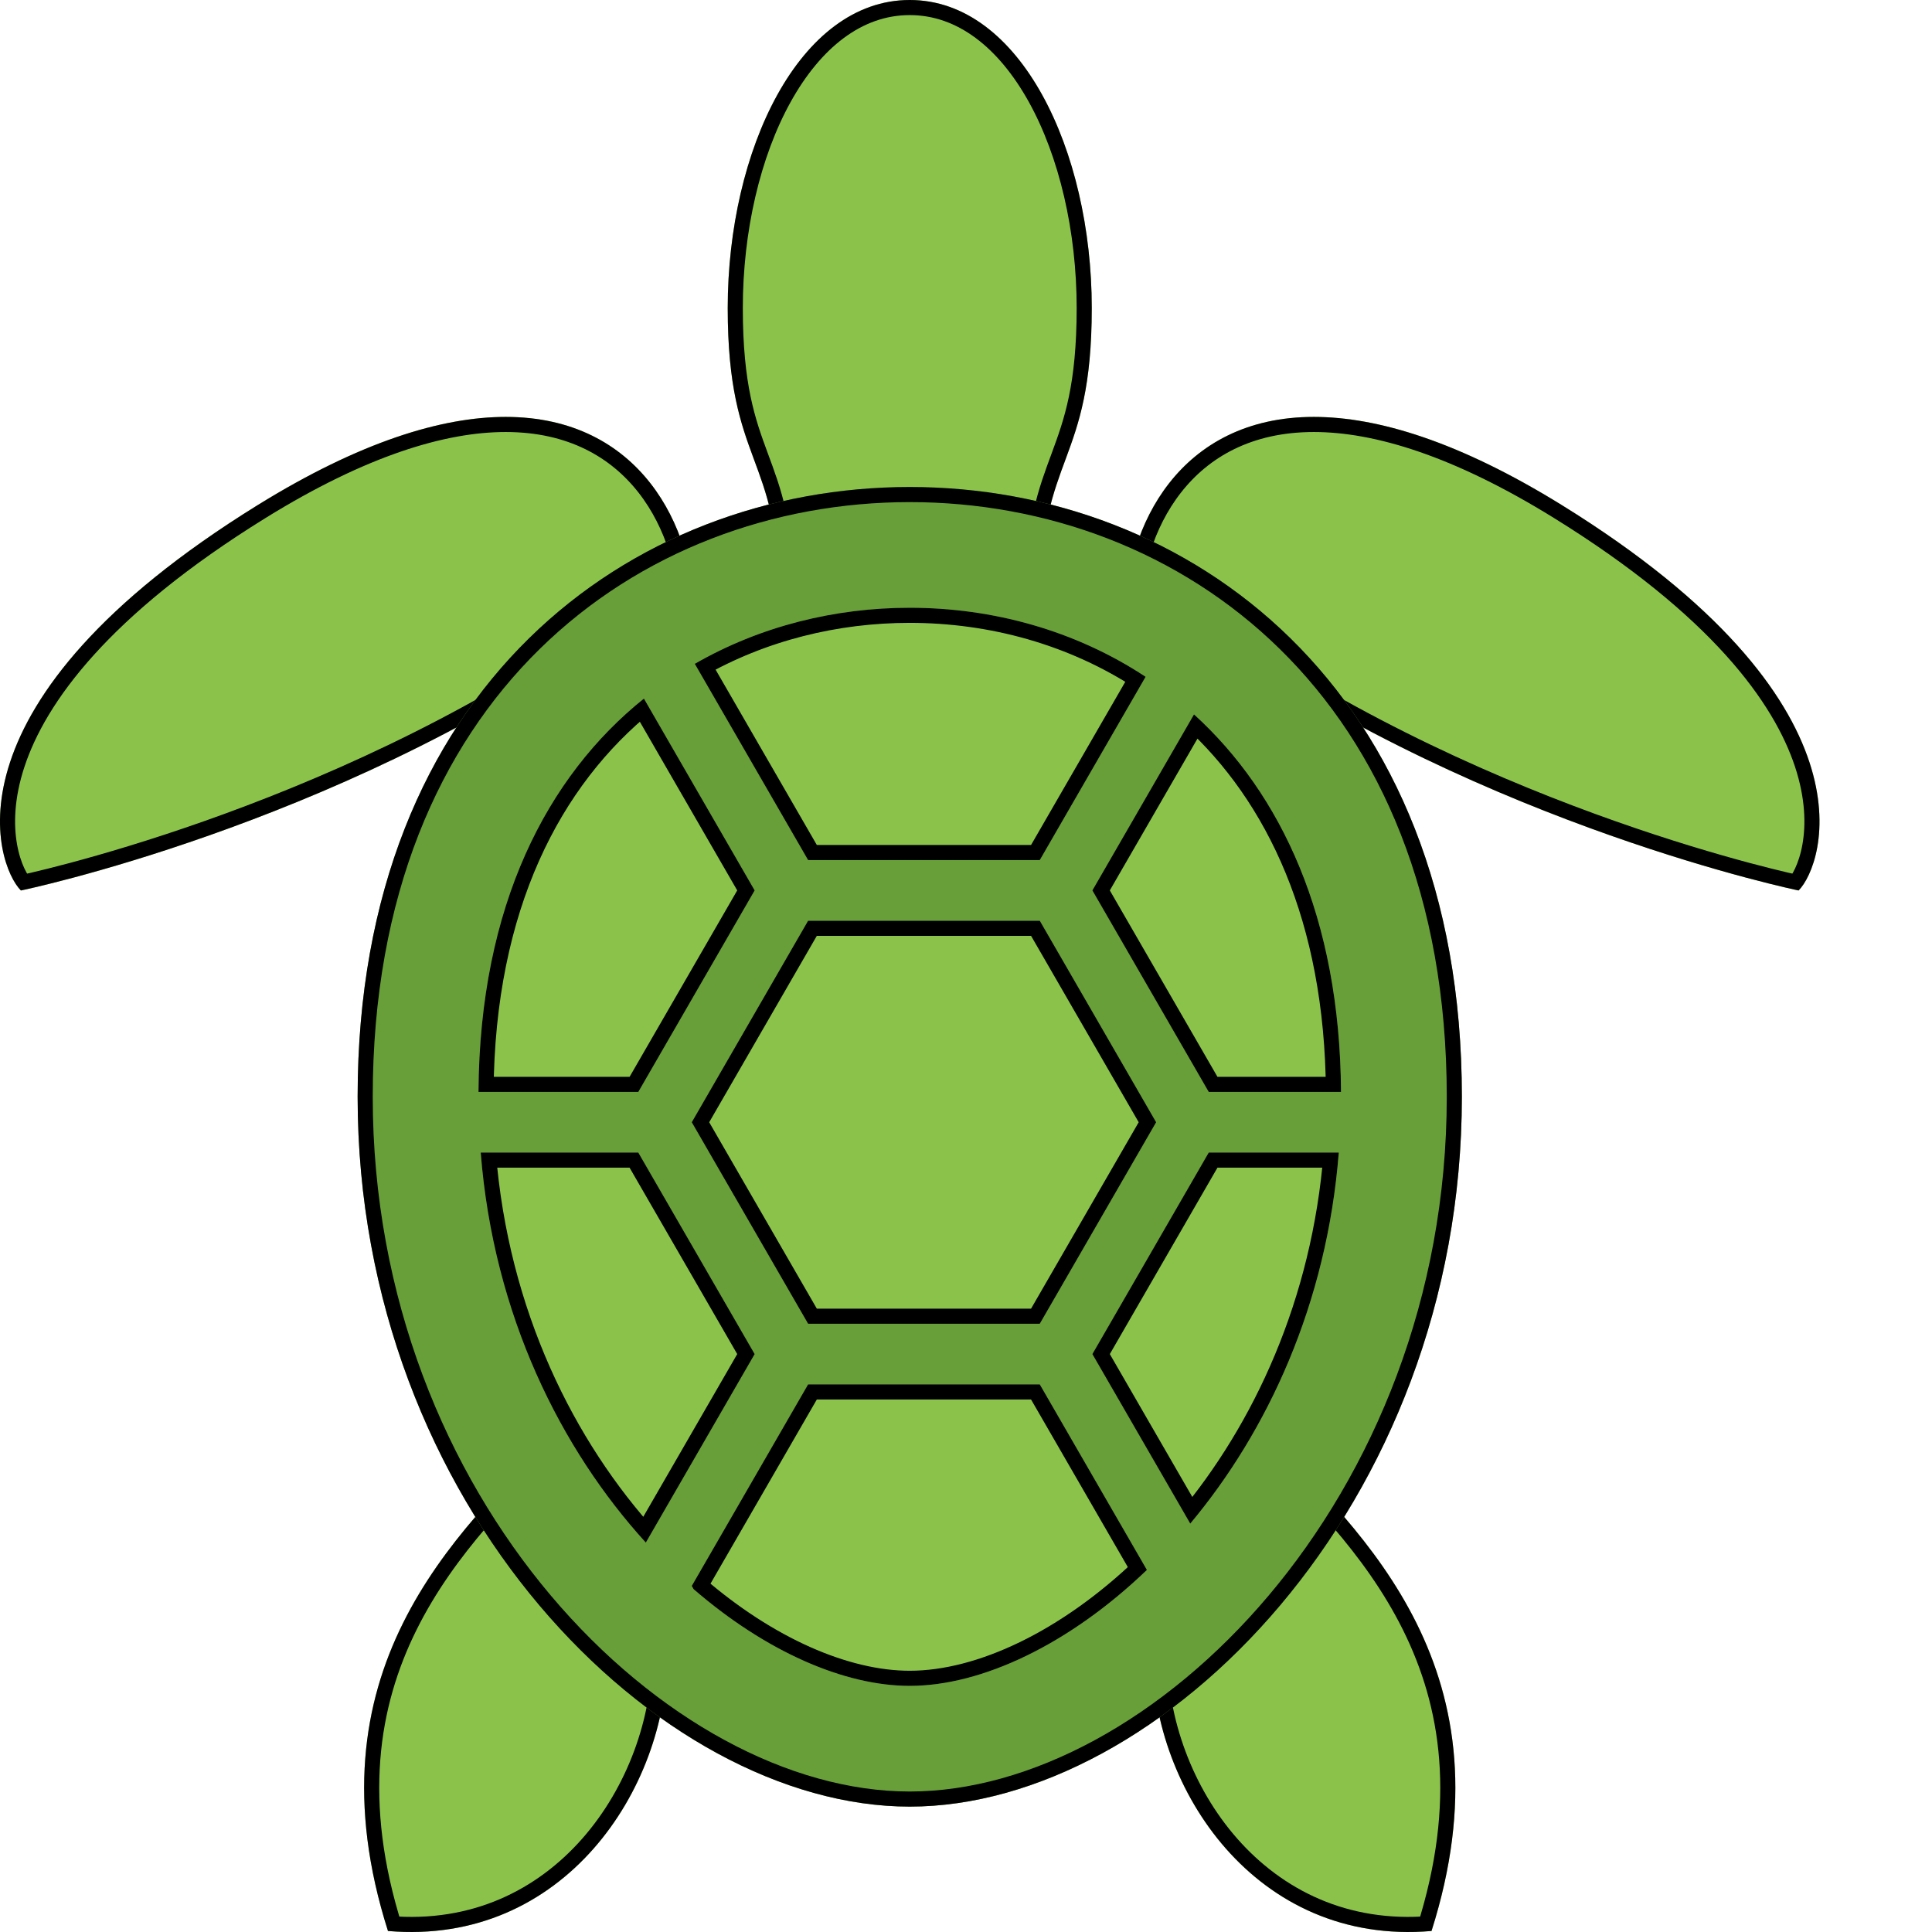
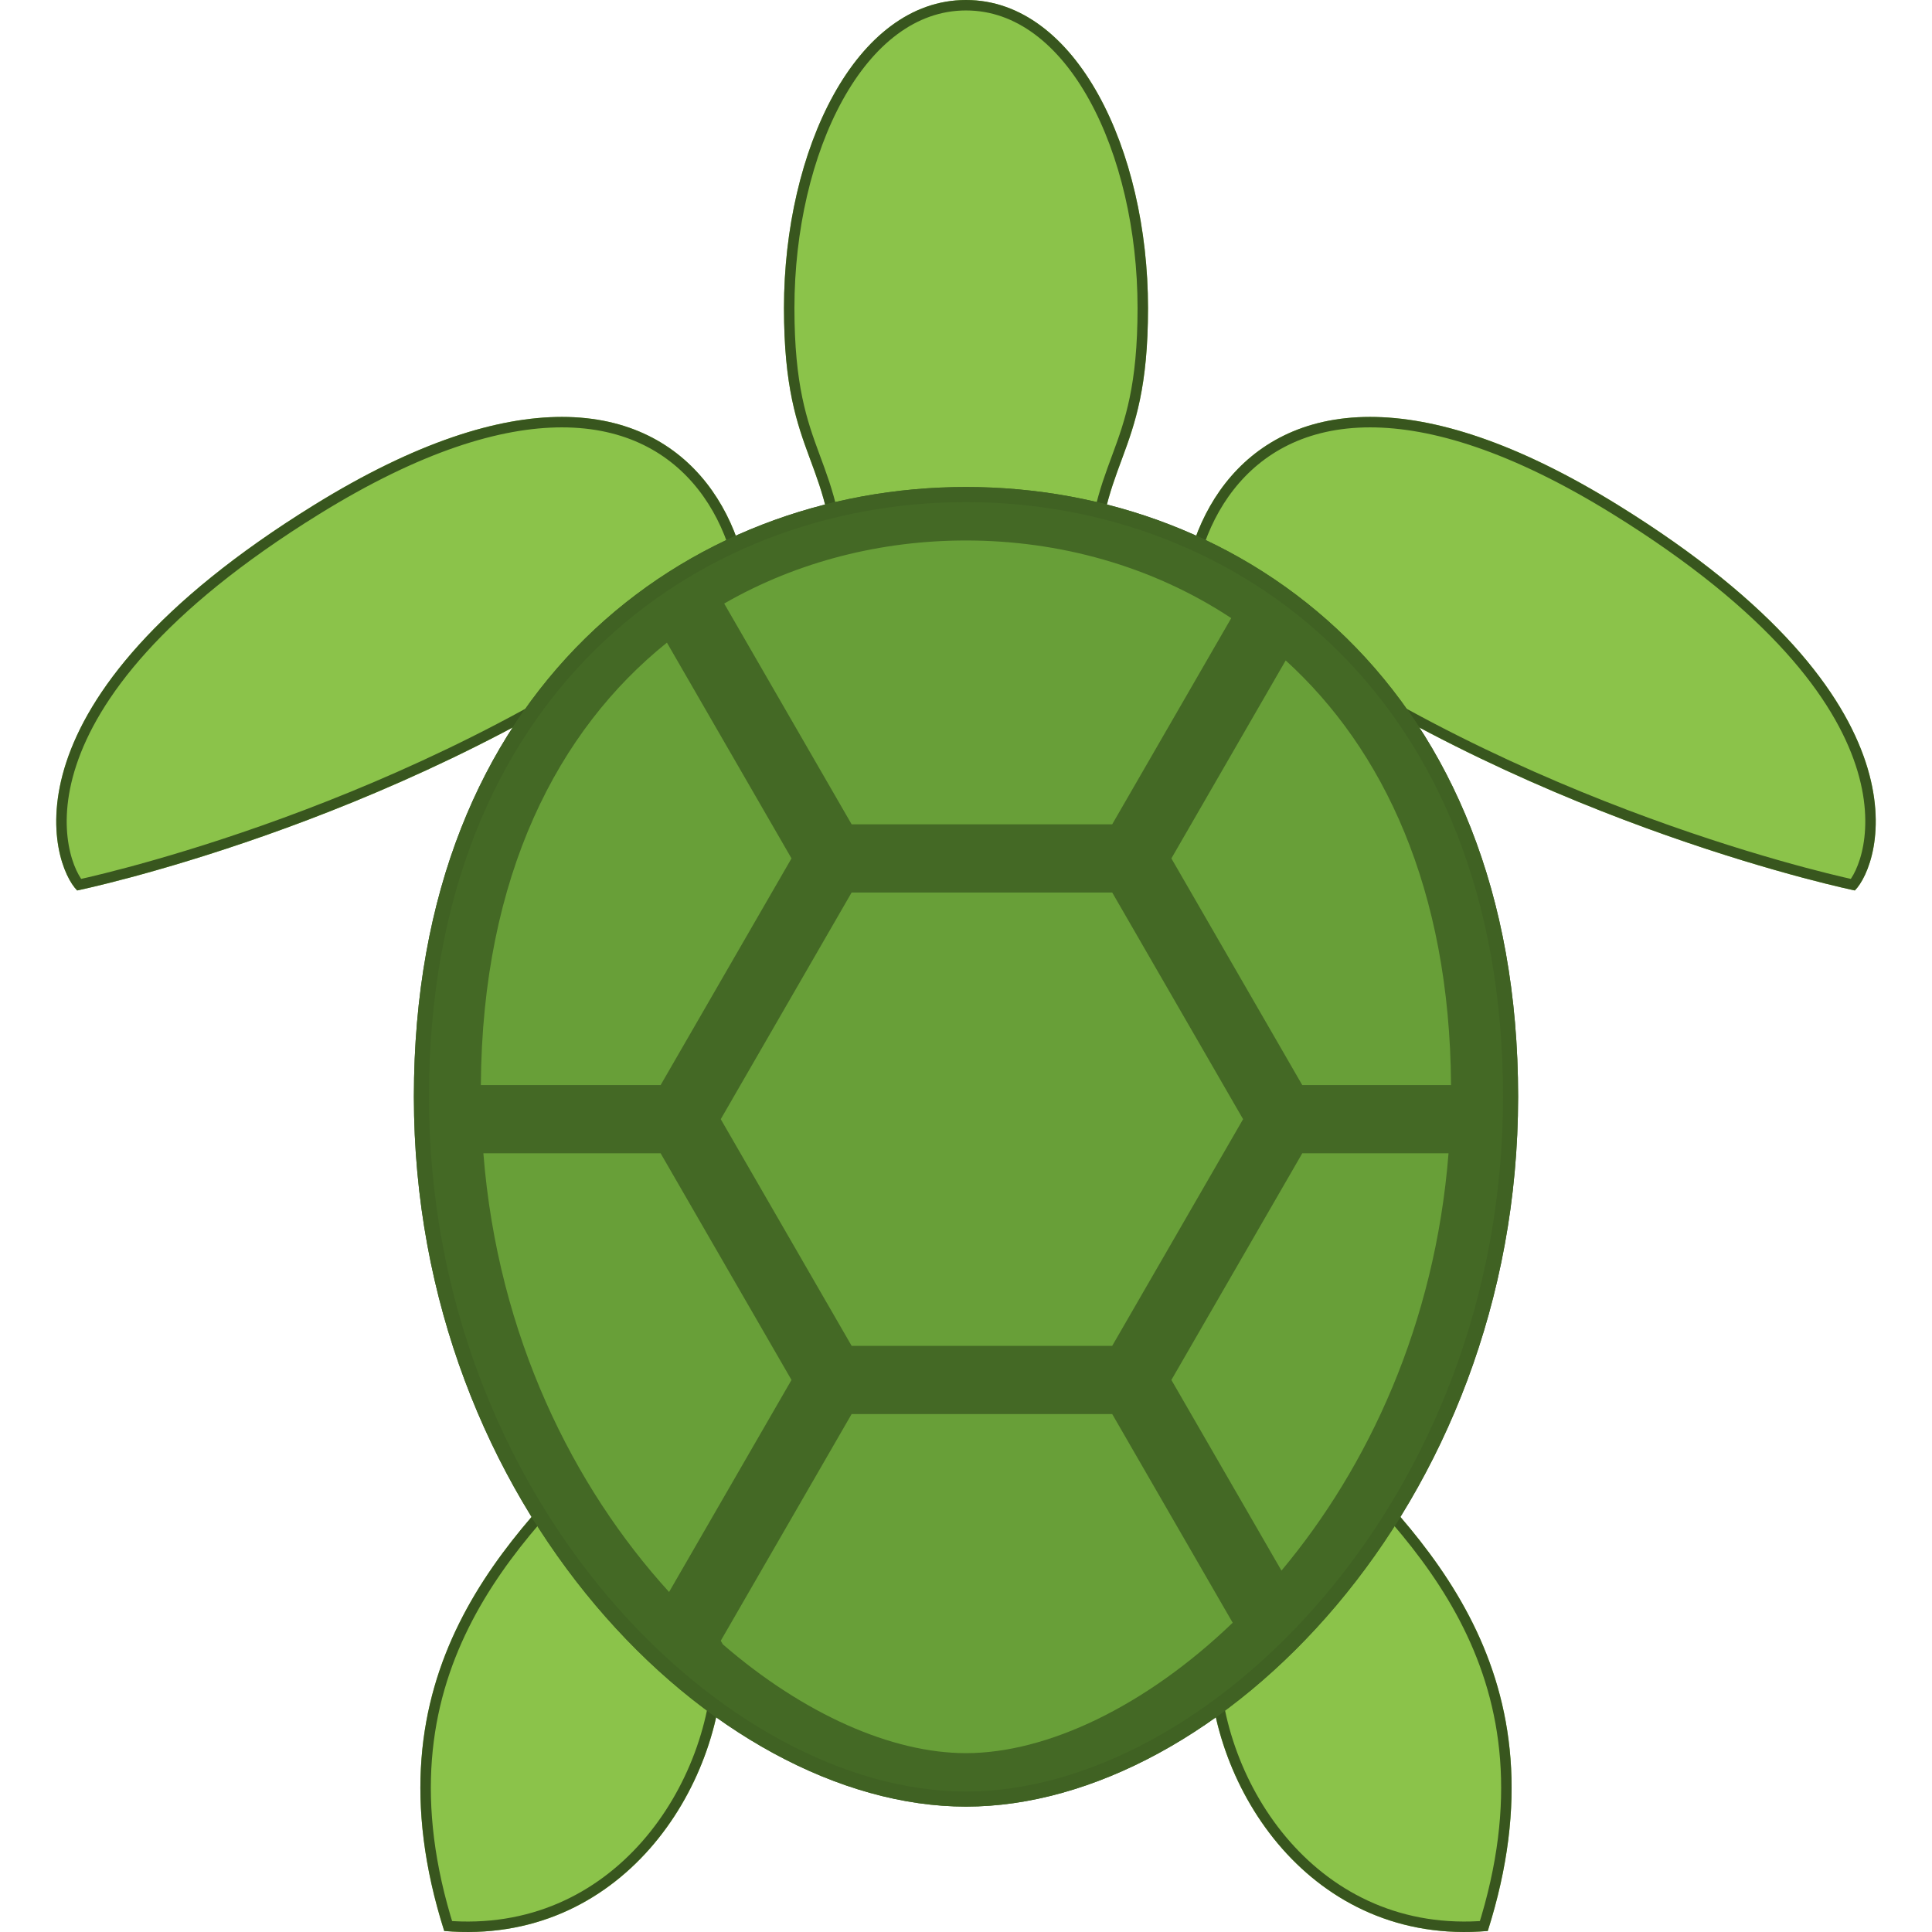
<svg xmlns="http://www.w3.org/2000/svg" width="128" height="128" viewBox="0 0 128 128" id="svg5295" version="1.1">
  <defs id="defs5297">
    <clipPath clipPathUnits="userSpaceOnUse" id="clipPath2292">
      <path d="m 1098.643,346.492 16.889,-29.254 34.53,0 15.774,27.321 c -10.532,6.949 -22.861,10.29 -35.155,10.29 l 0,0 c -11.099,0 -22.229,-2.716 -32.038,-8.357 m -32.245,-63.809 23.823,0 17.342,30.035 -16.508,28.593 c -14.411,-11.575 -24.483,-30.822 -24.657,-58.628 m 91.507,30.035 17.342,-30.035 19.716,0 c -0.163,26.002 -8.984,44.51 -21.911,56.269 l 0,0 -15.147,-26.234 z m -42.375,-4.521 -17.341,-30.035 17.343,-30.038 34.53,0 17.344,30.038 -17.342,30.035 -34.534,0 z m 59.718,-34.556 -17.343,-30.037 14.587,-25.264 c 11.463,13.702 20.356,32.651 22.139,55.301 l 0,0 -19.383,0 z m -108.517,0 c 1.907,-24.254 11.973,-44.263 24.61,-58.133 l 0,0 16.222,28.096 -17.344,30.037 -23.488,0 z m 48.799,-34.558 -17.341,-30.037 0.277,-0.48 c 10.725,-9.278 22.425,-14.415 32.215,-14.415 l 0,0 c 10.753,0 23.811,6.2 35.347,17.281 l 0,0 -15.964,27.651 -34.534,0 z" id="path2294" />
    </clipPath>
    <linearGradient x1="0" y1="0" x2="1" y2="0" gradientUnits="userSpaceOnUse" gradientTransform="matrix(0,160.6992,160.6992,0,1130.681,194.1504)" spreadMethod="pad" id="linearGradient2300">
      <stop style="stop-opacity:1;stop-color:#7fb539" offset="0" id="stop2302" />
      <stop style="stop-opacity:1;stop-color:#bfd72f" offset="1" id="stop2304" />
    </linearGradient>
    <clipPath clipPathUnits="userSpaceOnUse" id="clipPath2272">
      <path d="m 1048.384,281.961 c 0,-61.044 44.765,-105.81 82.297,-105.81 l 0,0 c 37.531,0 82.297,44.766 82.297,105.81 l 0,0 c 0,61.045 -40.697,90.888 -82.297,90.888 l 0,0 c -41.601,0 -82.297,-29.843 -82.297,-90.888" id="path2274" />
    </clipPath>
    <linearGradient x1="0" y1="0" x2="1" y2="0" gradientUnits="userSpaceOnUse" gradientTransform="matrix(-1.53e-5,196.6992,196.6992,1.53e-5,1130.681,176.1504)" spreadMethod="pad" id="linearGradient2280">
      <stop style="stop-opacity:1;stop-color:#66952d" offset="0" id="stop2282" />
      <stop style="stop-opacity:1;stop-color:#a5bb28" offset="1" id="stop2284" />
    </linearGradient>
    <clipPath clipPathUnits="userSpaceOnUse" id="clipPath2252">
      <path d="m 1052.906,157.612 c 26.225,-2.261 41.601,21.251 41.601,41.148 l 0,0 c 0,19.895 -16.279,33.461 -16.279,33.461 l 0,0 c -15.6,-15.6 -37.532,-36.174 -25.322,-74.609" id="path2254" />
    </clipPath>
    <linearGradient x1="0" y1="0" x2="1" y2="0" gradientUnits="userSpaceOnUse" gradientTransform="matrix(0,-74.76074,-74.76074,0,1071.929,232.2207)" spreadMethod="pad" id="linearGradient2260">
      <stop style="stop-opacity:1;stop-color:#e8c453" offset="0" id="stop2262" />
      <stop style="stop-opacity:1;stop-color:#bfa445" offset="1" id="stop2264" />
    </linearGradient>
    <clipPath clipPathUnits="userSpaceOnUse" id="clipPath2232">
      <path d="m 1033.462,370.137 c -47.48,-29.392 -39.114,-53.585 -35.27,-57.428 l 0,0 c 0,0 46.122,9.496 86.227,37.201 l 0,0 14.157,3.497 c 0,13.489 -8.108,29.89 -28.129,29.89 l 0,0 c -9.507,0 -21.699,-3.697 -36.985,-13.16" id="path2234" />
    </clipPath>
    <linearGradient x1="0" y1="0" x2="1" y2="0" gradientUnits="userSpaceOnUse" gradientTransform="matrix(0,-70.58789,-70.58789,0,1046.826,383.2969)" spreadMethod="pad" id="linearGradient2240">
      <stop style="stop-opacity:1;stop-color:#e8c453" offset="0" id="stop2242" />
      <stop style="stop-opacity:1;stop-color:#bfa445" offset="1" id="stop2244" />
    </linearGradient>
    <clipPath clipPathUnits="userSpaceOnUse" id="clipPath2212">
      <path d="m 1103.549,399.528 c 0,-23.513 7.688,-21.704 7.688,-43.409 l 0,0 38.888,0 c 0,21.705 7.686,19.896 7.686,43.409 l 0,0 c 0,23.513 -10.667,45.913 -27.13,45.913 l 0,0 c -16.463,0 -27.132,-22.4 -27.132,-45.913" id="path2214" />
    </clipPath>
    <linearGradient x1="0" y1="0" x2="1" y2="0" gradientUnits="userSpaceOnUse" gradientTransform="matrix(0,-89.32129,-89.32129,0,1130.681,445.4404)" spreadMethod="pad" id="linearGradient2220">
      <stop style="stop-opacity:1;stop-color:#e8c453" offset="0" id="stop2222" />
      <stop style="stop-opacity:1;stop-color:#bfa445" offset="1" id="stop2224" />
    </linearGradient>
    <clipPath clipPathUnits="userSpaceOnUse" id="clipPath2192">
      <path d="m 1166.855,198.76 c 0,-19.897 15.374,-43.409 41.601,-41.148 l 0,0 c 12.209,38.435 -9.722,59.009 -25.322,74.609 l 0,0 c 0,0 -16.279,-13.566 -16.279,-33.461" id="path2194" />
    </clipPath>
    <linearGradient x1="0" y1="0" x2="1" y2="0" gradientUnits="userSpaceOnUse" gradientTransform="matrix(0,-74.76074,-74.76074,0,1189.432,232.2207)" spreadMethod="pad" id="linearGradient2200">
      <stop style="stop-opacity:1;stop-color:#e8c453" offset="0" id="stop2202" />
      <stop style="stop-opacity:1;stop-color:#bfa445" offset="1" id="stop2204" />
    </linearGradient>
    <clipPath clipPathUnits="userSpaceOnUse" id="clipPath2172">
      <path d="m 1162.786,353.407 14.157,-3.497 c 40.104,-27.705 86.227,-37.201 86.227,-37.201 l 0,0 c 3.844,3.843 12.209,28.036 -35.269,57.428 l 0,0 c -15.287,9.463 -27.479,13.16 -36.986,13.16 l 0,0 c -20.021,0 -28.129,-16.401 -28.129,-29.89" id="path2174" />
    </clipPath>
    <linearGradient x1="0" y1="0" x2="1" y2="0" gradientUnits="userSpaceOnUse" gradientTransform="matrix(0,-70.58789,-70.58789,0,1214.536,383.2969)" spreadMethod="pad" id="linearGradient2180">
      <stop style="stop-opacity:1;stop-color:#e8c453" offset="0" id="stop2182" />
      <stop style="stop-opacity:1;stop-color:#bfa445" offset="1" id="stop2184" />
    </linearGradient>
  </defs>
  <g id="layer1" transform="translate(0,-924.3622)">
-     <g id="g6514" transform="matrix(0.3555798,0,0,0.3555798,38.0425,639.7695)">
-       <g id="g4204" style="fill:#8bc34a;fill-opacity:1">
-         <g style="fill:#8bc34a;fill-opacity:1;stroke:#000000;stroke-opacity:1;stroke-width:4.5;stroke-miterlimit:4;stroke-dasharray:none" transform="matrix(1.25,0,0,-1.25,-1350.832,1357.164)" id="g2168">
-           <g style="fill:#8bc34a;fill-opacity:1;stroke:#000000;stroke-opacity:1;stroke-width:4.5;stroke-miterlimit:4;stroke-dasharray:none" id="g2170" clip-path="url(#clipPath2172)">
-             <g style="fill:#8bc34a;fill-opacity:1;stroke:#000000;stroke-opacity:1;stroke-width:4.5;stroke-miterlimit:4;stroke-dasharray:none" id="g2176">
-               <g style="fill:#8bc34a;fill-opacity:1;stroke:#000000;stroke-opacity:1;stroke-width:4.5;stroke-miterlimit:4;stroke-dasharray:none" id="g2178">
-                 <path d="m 1162.786,353.407 14.157,-3.497 c 40.104,-27.705 86.227,-37.201 86.227,-37.201 l 0,0 c 3.844,3.843 12.209,28.036 -35.269,57.428 l 0,0 c -15.287,9.463 -27.479,13.16 -36.986,13.16 l 0,0 c -20.021,0 -28.129,-16.401 -28.129,-29.89" style="fill:#8bc34a;stroke:#000000;fill-opacity:1;stroke-opacity:1;stroke-width:4.5;stroke-miterlimit:4;stroke-dasharray:none" id="path2186" />
+     <g id="g6514" transform="matrix(0.3555798,0,0,0.3555798,38.0425,639.7695)" style="stroke:none;stroke-opacity:1">
+       <g id="g4204" style="fill:#8bc34a;fill-opacity:1;stroke:#38561e;stroke-opacity:1;stroke-width:3.895;stroke-miterlimit:4;stroke-dasharray:none" transform="translate(10.48086,0)">
+         <g style="fill:#8bc34a;fill-opacity:1;stroke:#38561e;stroke-width:3.116;stroke-miterlimit:4;stroke-dasharray:none;stroke-opacity:1" transform="matrix(1.25,0,0,-1.25,-1350.832,1357.164)" id="g2168">
+           <g style="fill:#8bc34a;fill-opacity:1;stroke:#38561e;stroke-width:3.116;stroke-miterlimit:4;stroke-dasharray:none;stroke-opacity:1" id="g2170" clip-path="url(#clipPath2172)">
+             <g style="fill:#8bc34a;fill-opacity:1;stroke:#38561e;stroke-width:3.116;stroke-miterlimit:4;stroke-dasharray:none;stroke-opacity:1" id="g2176">
+               <g style="fill:#8bc34a;fill-opacity:1;stroke:#38561e;stroke-width:3.116;stroke-miterlimit:4;stroke-dasharray:none;stroke-opacity:1" id="g2178">
+                 <path d="m 1162.786,353.407 14.157,-3.497 c 40.104,-27.705 86.227,-37.201 86.227,-37.201 l 0,0 c 3.844,3.843 12.209,28.036 -35.269,57.428 l 0,0 c -15.287,9.463 -27.479,13.16 -36.986,13.16 l 0,0 c -20.021,0 -28.129,-16.401 -28.129,-29.89" style="fill:#8bc34a;fill-opacity:1;stroke:#38561e;stroke-width:3.116;stroke-miterlimit:4;stroke-dasharray:none;stroke-opacity:1" id="path2186" />
              </g>
            </g>
          </g>
        </g>
-         <g style="fill:#8bc34a;fill-opacity:1;stroke:#000000;stroke-opacity:1;stroke-width:4.5;stroke-miterlimit:4;stroke-dasharray:none" transform="matrix(1.25,0,0,-1.25,-1350.832,1357.164)" id="g2188">
-           <g style="fill:#8bc34a;fill-opacity:1;stroke:#000000;stroke-opacity:1;stroke-width:4.5;stroke-miterlimit:4;stroke-dasharray:none" id="g2190" clip-path="url(#clipPath2192)">
-             <g style="fill:#8bc34a;fill-opacity:1;stroke:#000000;stroke-opacity:1;stroke-width:4.5;stroke-miterlimit:4;stroke-dasharray:none" id="g2196">
-               <g style="fill:#8bc34a;fill-opacity:1;stroke:#000000;stroke-opacity:1;stroke-width:4.5;stroke-miterlimit:4;stroke-dasharray:none" id="g2198">
-                 <path d="m 1166.855,198.76 c 0,-19.897 15.374,-43.409 41.601,-41.148 l 0,0 c 12.209,38.435 -9.722,59.009 -25.322,74.609 l 0,0 c 0,0 -16.279,-13.566 -16.279,-33.461" style="fill:#8bc34a;stroke:#000000;fill-opacity:1;stroke-opacity:1;stroke-width:4.5;stroke-miterlimit:4;stroke-dasharray:none" id="path2206" />
+         <g style="fill:#8bc34a;fill-opacity:1;stroke:#38561e;stroke-width:3.116;stroke-miterlimit:4;stroke-dasharray:none;stroke-opacity:1" transform="matrix(1.25,0,0,-1.25,-1350.832,1357.164)" id="g2188">
+           <g style="fill:#8bc34a;fill-opacity:1;stroke:#38561e;stroke-width:3.116;stroke-miterlimit:4;stroke-dasharray:none;stroke-opacity:1" id="g2190" clip-path="url(#clipPath2192)">
+             <g style="fill:#8bc34a;fill-opacity:1;stroke:#38561e;stroke-width:3.116;stroke-miterlimit:4;stroke-dasharray:none;stroke-opacity:1" id="g2196">
+               <g style="fill:#8bc34a;fill-opacity:1;stroke:#38561e;stroke-width:3.116;stroke-miterlimit:4;stroke-dasharray:none;stroke-opacity:1" id="g2198">
+                 <path d="m 1166.855,198.76 c 0,-19.897 15.374,-43.409 41.601,-41.148 l 0,0 c 12.209,38.435 -9.722,59.009 -25.322,74.609 l 0,0 c 0,0 -16.279,-13.566 -16.279,-33.461" style="fill:#8bc34a;fill-opacity:1;stroke:#38561e;stroke-width:3.116;stroke-miterlimit:4;stroke-dasharray:none;stroke-opacity:1" id="path2206" />
              </g>
            </g>
          </g>
        </g>
-         <g style="fill:#8bc34a;fill-opacity:1;stroke:#000000;stroke-opacity:1;stroke-width:4.5;stroke-miterlimit:4;stroke-dasharray:none" transform="matrix(1.25,0,0,-1.25,-1350.832,1357.164)" id="g2208">
-           <g style="fill:#8bc34a;fill-opacity:1;stroke:#000000;stroke-opacity:1;stroke-width:4.5;stroke-miterlimit:4;stroke-dasharray:none" id="g2210" clip-path="url(#clipPath2212)">
-             <g style="fill:#8bc34a;fill-opacity:1;stroke:#000000;stroke-opacity:1;stroke-width:4.5;stroke-miterlimit:4;stroke-dasharray:none" id="g2216">
-               <g style="fill:#8bc34a;fill-opacity:1;stroke:#000000;stroke-opacity:1;stroke-width:4.5;stroke-miterlimit:4;stroke-dasharray:none" id="g2218">
-                 <path d="m 1103.549,399.528 c 0,-23.513 7.688,-21.704 7.688,-43.409 l 0,0 38.888,0 c 0,21.705 7.686,19.896 7.686,43.409 l 0,0 c 0,23.513 -10.667,45.913 -27.13,45.913 l 0,0 c -16.463,0 -27.132,-22.4 -27.132,-45.913" style="fill:#8bc34a;stroke:#000000;fill-opacity:1;stroke-opacity:1;stroke-width:4.5;stroke-miterlimit:4;stroke-dasharray:none" id="path2226" />
+         <g style="fill:#8bc34a;fill-opacity:1;stroke:#38561e;stroke-width:3.116;stroke-miterlimit:4;stroke-dasharray:none;stroke-opacity:1" transform="matrix(1.25,0,0,-1.25,-1350.832,1357.164)" id="g2208">
+           <g style="fill:#8bc34a;fill-opacity:1;stroke:#38561e;stroke-width:3.116;stroke-miterlimit:4;stroke-dasharray:none;stroke-opacity:1" id="g2210" clip-path="url(#clipPath2212)">
+             <g style="fill:#8bc34a;fill-opacity:1;stroke:#38561e;stroke-width:3.116;stroke-miterlimit:4;stroke-dasharray:none;stroke-opacity:1" id="g2216">
+               <g style="fill:#8bc34a;fill-opacity:1;stroke:#38561e;stroke-width:3.116;stroke-miterlimit:4;stroke-dasharray:none;stroke-opacity:1" id="g2218">
+                 <path d="m 1103.549,399.528 c 0,-23.513 7.688,-21.704 7.688,-43.409 l 0,0 38.888,0 c 0,21.705 7.686,19.896 7.686,43.409 l 0,0 c 0,23.513 -10.667,45.913 -27.13,45.913 l 0,0 c -16.463,0 -27.132,-22.4 -27.132,-45.913" style="fill:#8bc34a;fill-opacity:1;stroke:#38561e;stroke-width:3.116;stroke-miterlimit:4;stroke-dasharray:none;stroke-opacity:1" id="path2226" />
              </g>
            </g>
          </g>
        </g>
-         <g style="fill:#8bc34a;fill-opacity:1;stroke:#000000;stroke-opacity:1;stroke-width:4.5;stroke-miterlimit:4;stroke-dasharray:none" transform="matrix(1.25,0,0,-1.25,-1350.832,1357.164)" id="g2228">
-           <g style="fill:#8bc34a;fill-opacity:1;stroke:#000000;stroke-opacity:1;stroke-width:4.5;stroke-miterlimit:4;stroke-dasharray:none" id="g2230" clip-path="url(#clipPath2232)">
-             <g style="fill:#8bc34a;fill-opacity:1;stroke:#000000;stroke-opacity:1;stroke-width:4.5;stroke-miterlimit:4;stroke-dasharray:none" id="g2236">
-               <g style="fill:#8bc34a;fill-opacity:1;stroke:#000000;stroke-opacity:1;stroke-width:4.5;stroke-miterlimit:4;stroke-dasharray:none" id="g2238">
-                 <path d="m 1033.462,370.137 c -47.48,-29.392 -39.114,-53.585 -35.27,-57.428 l 0,0 c 0,0 46.122,9.496 86.227,37.201 l 0,0 14.157,3.497 c 0,13.489 -8.108,29.89 -28.129,29.89 l 0,0 c -9.507,0 -21.699,-3.697 -36.985,-13.16" style="fill:#8bc34a;stroke:#000000;fill-opacity:1;stroke-opacity:1;stroke-width:4.5;stroke-miterlimit:4;stroke-dasharray:none" id="path2246" />
+         <g style="fill:#8bc34a;fill-opacity:1;stroke:#38561e;stroke-width:3.116;stroke-miterlimit:4;stroke-dasharray:none;stroke-opacity:1" transform="matrix(1.25,0,0,-1.25,-1350.832,1357.164)" id="g2228">
+           <g style="fill:#8bc34a;fill-opacity:1;stroke:#38561e;stroke-width:3.116;stroke-miterlimit:4;stroke-dasharray:none;stroke-opacity:1" id="g2230" clip-path="url(#clipPath2232)">
+             <g style="fill:#8bc34a;fill-opacity:1;stroke:#38561e;stroke-width:3.116;stroke-miterlimit:4;stroke-dasharray:none;stroke-opacity:1" id="g2236">
+               <g style="fill:#8bc34a;fill-opacity:1;stroke:#38561e;stroke-width:3.116;stroke-miterlimit:4;stroke-dasharray:none;stroke-opacity:1" id="g2238">
+                 <path d="m 1033.462,370.137 c -47.48,-29.392 -39.114,-53.585 -35.27,-57.428 l 0,0 c 0,0 46.122,9.496 86.227,37.201 l 0,0 14.157,3.497 c 0,13.489 -8.108,29.89 -28.129,29.89 l 0,0 c -9.507,0 -21.699,-3.697 -36.985,-13.16" style="fill:#8bc34a;fill-opacity:1;stroke:#38561e;stroke-width:3.116;stroke-miterlimit:4;stroke-dasharray:none;stroke-opacity:1" id="path2246" />
              </g>
            </g>
          </g>
        </g>
-         <g style="fill:#8bc34a;fill-opacity:1;stroke:#000000;stroke-opacity:1;stroke-width:4.5;stroke-miterlimit:4;stroke-dasharray:none" transform="matrix(1.25,0,0,-1.25,-1350.832,1357.164)" id="g2248">
-           <g style="fill:#8bc34a;fill-opacity:1;stroke:#000000;stroke-opacity:1;stroke-width:4.5;stroke-miterlimit:4;stroke-dasharray:none" id="g2250" clip-path="url(#clipPath2252)">
-             <g style="fill:#8bc34a;fill-opacity:1;stroke:#000000;stroke-opacity:1;stroke-width:4.5;stroke-miterlimit:4;stroke-dasharray:none" id="g2256">
-               <g style="fill:#8bc34a;fill-opacity:1;stroke:#000000;stroke-opacity:1;stroke-width:4.5;stroke-miterlimit:4;stroke-dasharray:none" id="g2258">
-                 <path d="m 1052.906,157.612 c 26.225,-2.261 41.601,21.251 41.601,41.148 l 0,0 c 0,19.895 -16.279,33.461 -16.279,33.461 l 0,0 c -15.6,-15.6 -37.532,-36.174 -25.322,-74.609" style="fill:#8bc34a;stroke:#000000;fill-opacity:1;stroke-opacity:1;stroke-width:4.5;stroke-miterlimit:4;stroke-dasharray:none" id="path2266" />
+         <g style="fill:#8bc34a;fill-opacity:1;stroke:#38561e;stroke-width:3.116;stroke-miterlimit:4;stroke-dasharray:none;stroke-opacity:1" transform="matrix(1.25,0,0,-1.25,-1350.832,1357.164)" id="g2248">
+           <g style="fill:#8bc34a;fill-opacity:1;stroke:#38561e;stroke-width:3.116;stroke-miterlimit:4;stroke-dasharray:none;stroke-opacity:1" id="g2250" clip-path="url(#clipPath2252)">
+             <g style="fill:#8bc34a;fill-opacity:1;stroke:#38561e;stroke-width:3.116;stroke-miterlimit:4;stroke-dasharray:none;stroke-opacity:1" id="g2256">
+               <g style="fill:#8bc34a;fill-opacity:1;stroke:#38561e;stroke-width:3.116;stroke-miterlimit:4;stroke-dasharray:none;stroke-opacity:1" id="g2258">
+                 <path d="m 1052.906,157.612 c 26.225,-2.261 41.601,21.251 41.601,41.148 l 0,0 c 0,19.895 -16.279,33.461 -16.279,33.461 l 0,0 c -15.6,-15.6 -37.532,-36.174 -25.322,-74.609" style="fill:#8bc34a;fill-opacity:1;stroke:#38561e;stroke-width:3.116;stroke-miterlimit:4;stroke-dasharray:none;stroke-opacity:1" id="path2266" />
              </g>
            </g>
          </g>
        </g>
      </g>
-       <g id="g2268" transform="matrix(1.25,0,0,-1.25,-1350.832,1357.164)" style="fill:#689f38;fill-opacity:1;stroke:#000000;stroke-opacity:1;stroke-width:4.5;stroke-miterlimit:4;stroke-dasharray:none">
-         <g clip-path="url(#clipPath2272)" id="g2270" style="fill:#689f38;fill-opacity:1;stroke:#000000;stroke-opacity:1;stroke-width:4.5;stroke-miterlimit:4;stroke-dasharray:none">
-           <g id="g2276" style="fill:#689f38;fill-opacity:1;stroke:#000000;stroke-opacity:1;stroke-width:4.5;stroke-miterlimit:4;stroke-dasharray:none">
-             <g id="g2278" style="fill:#689f38;fill-opacity:1;stroke:#000000;stroke-opacity:1;stroke-width:4.5;stroke-miterlimit:4;stroke-dasharray:none">
-               <path id="path2286" style="fill:#689f38;stroke:#000000;fill-opacity:1;stroke-opacity:1;stroke-width:4.5;stroke-miterlimit:4;stroke-dasharray:none" d="m 1048.384,281.961 c 0,-61.044 44.765,-105.81 82.297,-105.81 l 0,0 c 37.531,0 82.297,44.766 82.297,105.81 l 0,0 c 0,61.045 -40.697,90.888 -82.297,90.888 l 0,0 c -41.601,0 -82.297,-29.843 -82.297,-90.888" />
+       <g id="g2268" transform="matrix(1.25,0,0,-1.25,-1340.351,1357.164)" style="fill:#446925;fill-opacity:1;stroke:#406223;stroke-width:4.5;stroke-miterlimit:4;stroke-dasharray:none;stroke-opacity:1">
+         <g clip-path="url(#clipPath2272)" id="g2270" style="fill:#446925;fill-opacity:1;stroke:#406223;stroke-width:4.5;stroke-miterlimit:4;stroke-dasharray:none;stroke-opacity:1">
+           <g id="g2276" style="fill:#446925;fill-opacity:1;stroke:#406223;stroke-width:4.5;stroke-miterlimit:4;stroke-dasharray:none;stroke-opacity:1">
+             <g id="g2278" style="fill:#446925;fill-opacity:1;stroke:#406223;stroke-width:4.5;stroke-miterlimit:4;stroke-dasharray:none;stroke-opacity:1">
+               <path id="path2286" style="fill:#446925;fill-opacity:1;stroke:#406223;stroke-width:4.5;stroke-miterlimit:4;stroke-dasharray:none;stroke-opacity:1" d="m 1048.384,281.961 c 0,-61.044 44.765,-105.81 82.297,-105.81 l 0,0 c 37.531,0 82.297,44.766 82.297,105.81 l 0,0 c 0,61.045 -40.697,90.888 -82.297,90.888 l 0,0 c -41.601,0 -82.297,-29.843 -82.297,-90.888" />
            </g>
          </g>
        </g>
      </g>
-       <g id="g2288" transform="matrix(1.25,0,0,-1.25,-1350.832,1357.164)" style="fill:#8bc34a;fill-opacity:1;stroke:#000000;stroke-opacity:1;stroke-width:4.5;stroke-miterlimit:4;stroke-dasharray:none">
-         <g clip-path="url(#clipPath2292)" id="g2290" style="fill:#8bc34a;fill-opacity:1;stroke:#000000;stroke-opacity:1;stroke-width:4.5;stroke-miterlimit:4;stroke-dasharray:none">
-           <g id="g2296" style="fill:#8bc34a;fill-opacity:1;stroke:#000000;stroke-opacity:1;stroke-width:4.5;stroke-miterlimit:4;stroke-dasharray:none">
-             <g id="g2298" style="fill:#8bc34a;fill-opacity:1;stroke:#000000;stroke-opacity:1;stroke-width:4.5;stroke-miterlimit:4;stroke-dasharray:none">
-               <path id="path2306" style="fill:#8bc34a;stroke:#000000;fill-opacity:1;stroke-opacity:1;stroke-width:4.5;stroke-miterlimit:4;stroke-dasharray:none" d="m 1098.643,346.492 16.889,-29.254 34.53,0 15.774,27.321 c -10.532,6.949 -22.861,10.29 -35.155,10.29 l 0,0 c -11.099,0 -22.229,-2.716 -32.038,-8.357 m -32.245,-63.809 23.823,0 17.342,30.035 -16.508,28.593 c -14.411,-11.575 -24.483,-30.822 -24.657,-58.628 m 91.507,30.035 17.342,-30.035 19.716,0 c -0.163,26.002 -8.984,44.51 -21.911,56.269 l 0,0 -15.147,-26.234 z m -42.375,-4.521 -17.341,-30.035 17.343,-30.038 34.53,0 17.344,30.038 -17.342,30.035 -34.534,0 z m 59.718,-34.556 -17.343,-30.037 14.587,-25.264 c 11.463,13.702 20.356,32.651 22.139,55.301 l 0,0 -19.383,0 z m -108.517,0 c 1.907,-24.254 11.973,-44.263 24.61,-58.133 l 0,0 16.222,28.096 -17.344,30.037 -23.488,0 z m 48.799,-34.558 -17.341,-30.037 0.277,-0.48 c 10.725,-9.278 22.425,-14.415 32.215,-14.415 l 0,0 c 10.753,0 23.811,6.2 35.347,17.281 l 0,0 -15.964,27.651 -34.534,0 z" />
-             </g>
+       <g id="g2288" transform="matrix(1.25,0,0,-1.25,-1258.777,1356.243)" style="fill:#8bc34a;fill-opacity:1;stroke:none;stroke-width:4.5;stroke-miterlimit:4;stroke-dasharray:none;stroke-opacity:1">
+         <g clip-path="url(#clipPath2292)" id="g2290" style="fill:#8bc34a;fill-opacity:1;stroke:none;stroke-width:4.5;stroke-miterlimit:4;stroke-dasharray:none;stroke-opacity:1" transform="translate(28.72108,3.682189)">
+           <g id="g2296" style="fill:#8bc34a;fill-opacity:1;stroke:none;stroke-width:4.5;stroke-miterlimit:4;stroke-dasharray:none;stroke-opacity:1">
+             <g id="g2298" style="fill:#8bc34a;fill-opacity:1;stroke:none;stroke-width:4.5;stroke-miterlimit:4;stroke-dasharray:none;stroke-opacity:1" />
          </g>
        </g>
      </g>
+       <path id="path2306" style="fill:#689f38;fill-opacity:1;stroke:none;stroke-width:1.687;stroke-miterlimit:4;stroke-dasharray:none;stroke-opacity:1" d="m 27.945,912.816 23.746,41.132 48.55,0 22.179,-38.414 C 107.612,905.763 90.277,901.066 72.991,901.066 l 0,0 c -15.605,0 -31.255,3.819 -45.046,11.75 m -45.337,89.717 33.496,0 24.383,-42.23 -23.211,-40.203 c -20.262,16.275 -34.424,43.337 -34.668,82.433 m 128.661,-42.23 24.383,42.23 27.721,0 c -0.229,-36.56 -12.632,-62.582 -30.807,-79.116 l 0,0 -21.297,36.886 z m -59.58,6.357 -24.382,42.23 24.385,42.234 48.55,0 24.386,-42.234 -24.383,-42.23 -48.556,0 z m 83.965,48.587 -24.385,42.233 20.51,35.522 c 16.117,-19.265 28.621,-45.908 31.128,-77.755 l 0,0 -27.253,0 z m -152.578,0 c 2.681,34.102 16.834,62.235 34.602,81.737 l 0,0 22.809,-39.504 -24.386,-42.233 -33.025,0 z m 68.613,48.59 -24.382,42.233 0.389,0.675 c 15.08,13.045 31.53,20.268 45.295,20.268 l 0,0 c 15.119,0 33.479,-8.717 49.699,-24.298 l 0,0 -22.446,-38.878 -48.556,0 z" />
    </g>
  </g>
</svg>
